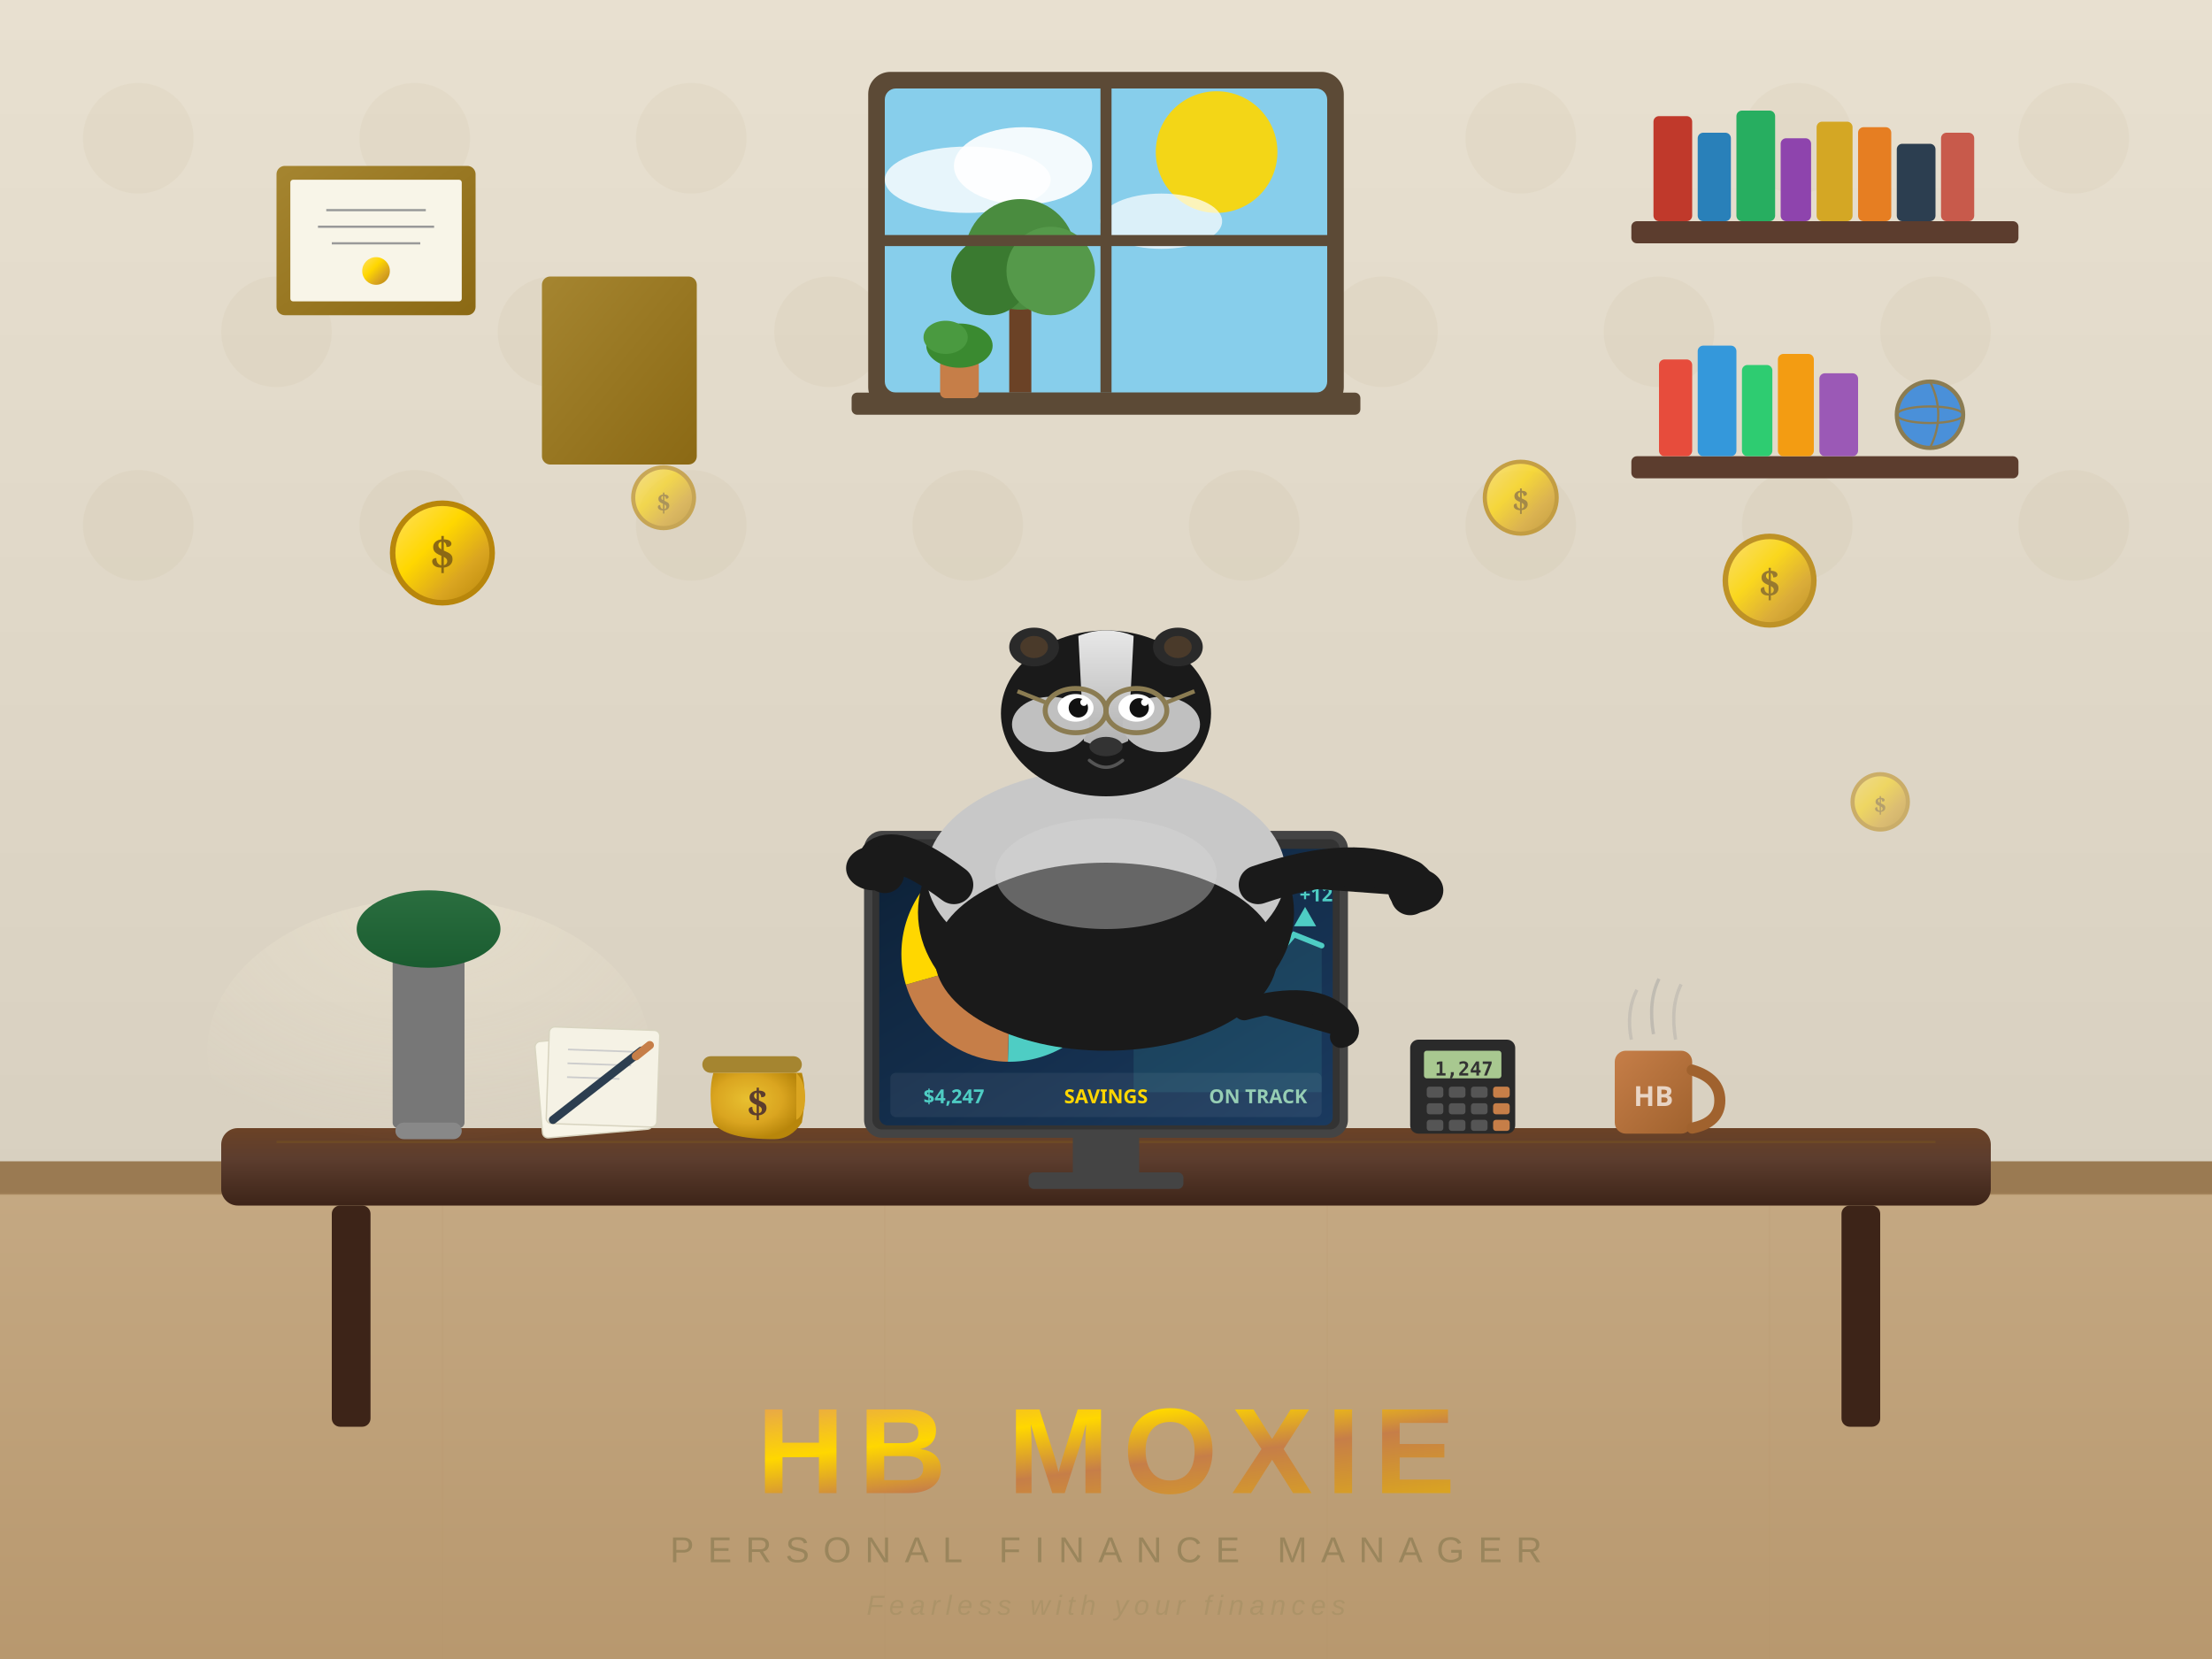
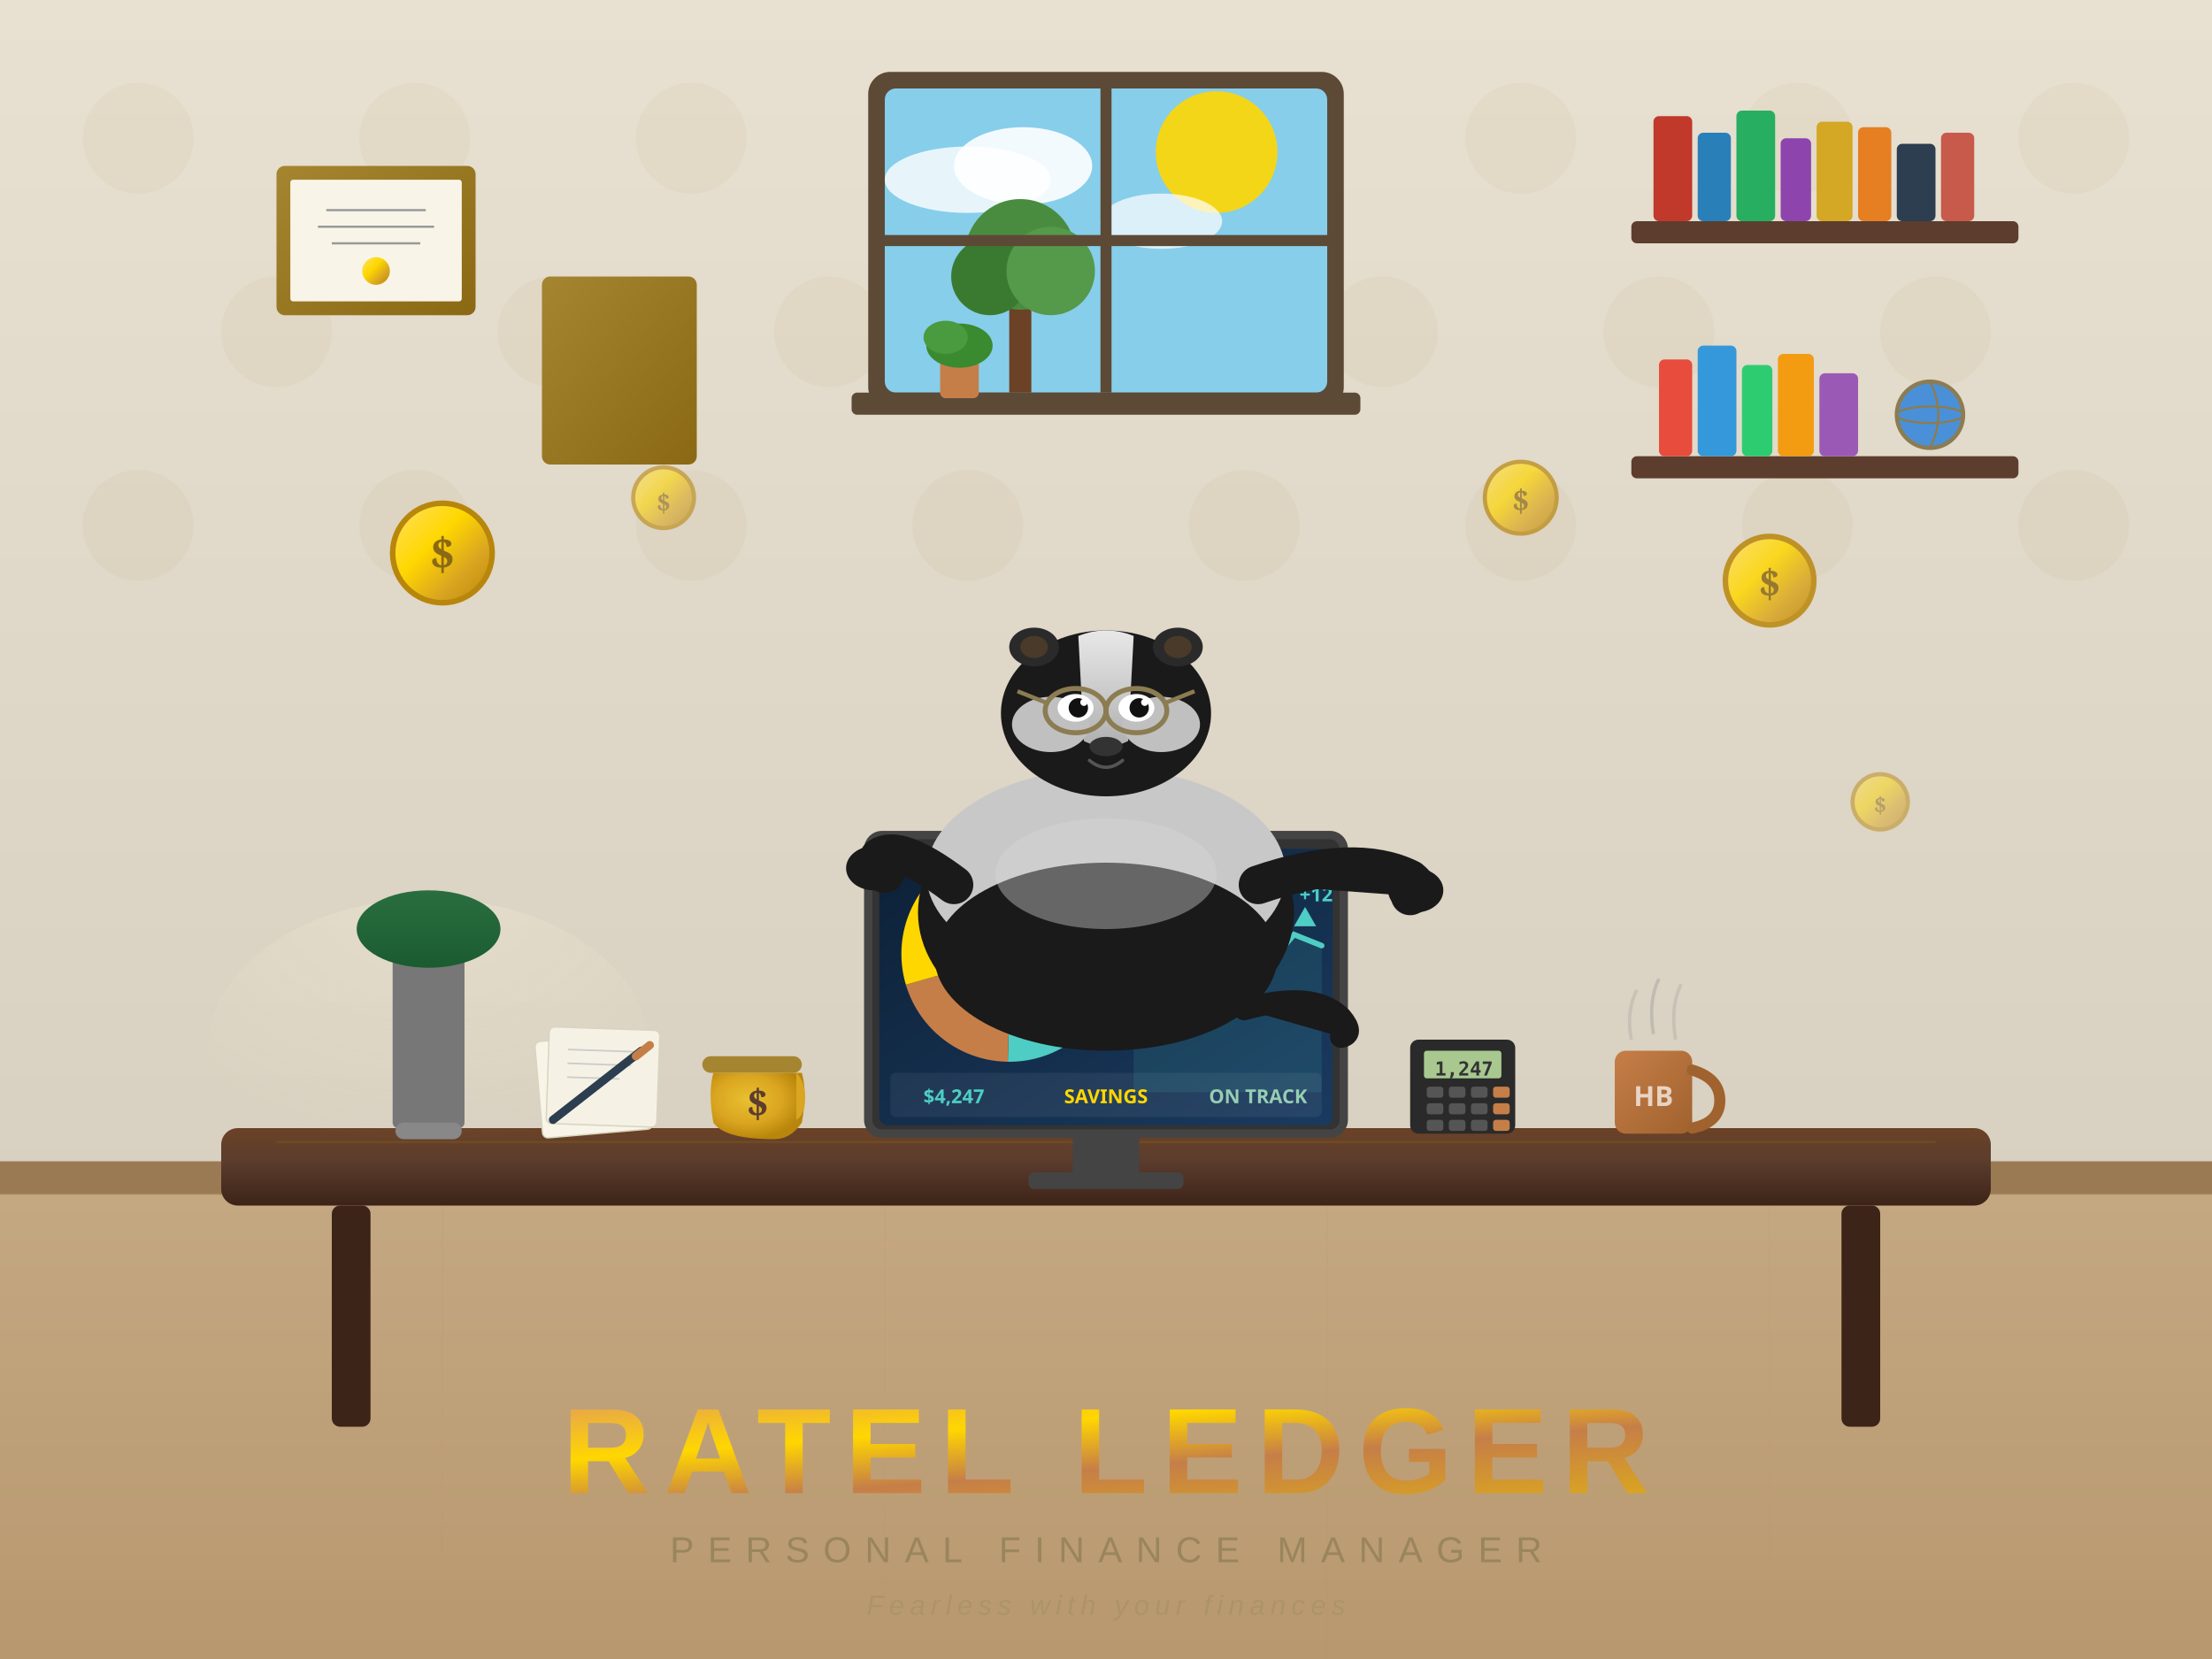
<svg xmlns="http://www.w3.org/2000/svg" viewBox="0 0 800 600" width="800" height="600">
  <defs>
    <linearGradient id="deskGrad" x1="0" y1="0" x2="0" y2="1">
      <stop offset="0%" stop-color="#6b4226" />
      <stop offset="40%" stop-color="#5c3d2e" />
      <stop offset="100%" stop-color="#3d2418" />
    </linearGradient>
    <linearGradient id="goldGrad" x1="0" y1="0" x2="1" y2="1">
      <stop offset="0%" stop-color="#ffe066" />
      <stop offset="40%" stop-color="#ffd700" />
      <stop offset="70%" stop-color="#daa520" />
      <stop offset="100%" stop-color="#b8860b" />
    </linearGradient>
    <linearGradient id="screenGrad" x1="0" y1="0" x2="1" y2="1">
      <stop offset="0%" stop-color="#0d2137" />
      <stop offset="100%" stop-color="#1a3a5f" />
    </linearGradient>
    <linearGradient id="silverGrad" x1="0" y1="0" x2="0" y2="1">
      <stop offset="0%" stop-color="#e8e8e8" />
      <stop offset="100%" stop-color="#b0b0b0" />
    </linearGradient>
    <linearGradient id="lampShade" x1="0" y1="0" x2="0" y2="1">
      <stop offset="0%" stop-color="#2a6e3f" />
      <stop offset="100%" stop-color="#1a5c30" />
    </linearGradient>
    <linearGradient id="mugGrad" x1="0" y1="0" x2="1" y2="1">
      <stop offset="0%" stop-color="#c67e48" />
      <stop offset="100%" stop-color="#a0622e" />
    </linearGradient>
    <linearGradient id="wallGrad" x1="0" y1="0" x2="0" y2="1">
      <stop offset="0%" stop-color="#e8e0d0" />
      <stop offset="100%" stop-color="#d8d0c0" />
    </linearGradient>
    <linearGradient id="wallGradDk" x1="0" y1="0" x2="0" y2="1">
      <stop offset="0%" stop-color="#1a2744" />
      <stop offset="100%" stop-color="#1e2d4a" />
    </linearGradient>
    <linearGradient id="floorGrad" x1="0" y1="0" x2="0" y2="1">
      <stop offset="0%" stop-color="#c4a882" />
      <stop offset="100%" stop-color="#b8986e" />
    </linearGradient>
    <radialGradient id="lampGlow" cx="50%" cy="0%" r="80%">
      <stop offset="0%" stop-color="#fff8e0" stop-opacity="0.25" />
      <stop offset="100%" stop-color="#fff8e0" stop-opacity="0" />
    </radialGradient>
    <radialGradient id="honeyGrad" cx="40%" cy="40%" r="60%">
      <stop offset="0%" stop-color="#e8c030" />
      <stop offset="60%" stop-color="#daa520" />
      <stop offset="100%" stop-color="#b8860b" />
    </radialGradient>
    <linearGradient id="frameGrad" x1="0" y1="0" x2="1" y2="1">
      <stop offset="0%" stop-color="#a58530" />
      <stop offset="100%" stop-color="#8b6914" />
    </linearGradient>
    <linearGradient id="titleGold" x1="0" y1="0" x2="1" y2="1">
      <stop offset="0%" stop-color="#e8a848" />
      <stop offset="30%" stop-color="#ffd700" />
      <stop offset="60%" stop-color="#c67e48" />
      <stop offset="100%" stop-color="#daa520" />
    </linearGradient>
    <clipPath id="windowClip">
      <rect x="320" y="32" width="160" height="110" rx="4" />
    </clipPath>
    <clipPath id="photoClip">
      <rect x="138" y="256" width="42" height="52" rx="1" />
    </clipPath>
    <clipPath id="screenClip">
      <rect x="318" y="307" width="164" height="100" rx="3" />
    </clipPath>
  </defs>
  <rect x="0" y="0" width="800" height="430" fill="url(#wallGrad)" />
  <g opacity="0.04">
    <circle cx="50" cy="50" r="20" fill="#8b6914" />
    <circle cx="150" cy="50" r="20" fill="#8b6914" />
    <circle cx="250" cy="50" r="20" fill="#8b6914" />
    <circle cx="350" cy="50" r="20" fill="#8b6914" />
    <circle cx="450" cy="50" r="20" fill="#8b6914" />
    <circle cx="550" cy="50" r="20" fill="#8b6914" />
    <circle cx="650" cy="50" r="20" fill="#8b6914" />
    <circle cx="750" cy="50" r="20" fill="#8b6914" />
    <circle cx="100" cy="120" r="20" fill="#8b6914" />
    <circle cx="200" cy="120" r="20" fill="#8b6914" />
    <circle cx="300" cy="120" r="20" fill="#8b6914" />
    <circle cx="400" cy="120" r="20" fill="#8b6914" />
    <circle cx="500" cy="120" r="20" fill="#8b6914" />
    <circle cx="600" cy="120" r="20" fill="#8b6914" />
    <circle cx="700" cy="120" r="20" fill="#8b6914" />
    <circle cx="50" cy="190" r="20" fill="#8b6914" />
    <circle cx="150" cy="190" r="20" fill="#8b6914" />
    <circle cx="250" cy="190" r="20" fill="#8b6914" />
    <circle cx="350" cy="190" r="20" fill="#8b6914" />
    <circle cx="450" cy="190" r="20" fill="#8b6914" />
    <circle cx="550" cy="190" r="20" fill="#8b6914" />
    <circle cx="650" cy="190" r="20" fill="#8b6914" />
    <circle cx="750" cy="190" r="20" fill="#8b6914" />
  </g>
  <rect x="0" y="420" width="800" height="12" fill="#9a7a52" />
  <rect x="0" y="432" width="800" height="168" fill="url(#floorGrad)" />
  <line x1="0" y1="432" x2="800" y2="432" stroke="#b8986e" stroke-width="1" opacity="0.3" />
  <line x1="160" y1="432" x2="160" y2="600" stroke="#b09068" stroke-width="0.5" opacity="0.15" />
  <line x1="320" y1="432" x2="320" y2="600" stroke="#b09068" stroke-width="0.5" opacity="0.15" />
  <line x1="480" y1="432" x2="480" y2="600" stroke="#b09068" stroke-width="0.5" opacity="0.15" />
  <line x1="640" y1="432" x2="640" y2="600" stroke="#b09068" stroke-width="0.5" opacity="0.15" />
  <rect x="316" y="28" width="168" height="118" rx="6" fill="#5c4a36" stroke="#5c4a36" stroke-width="4" />
  <g clip-path="url(#windowClip)">
    <rect x="320" y="32" width="160" height="110" fill="#87ceeb" />
    <circle cx="440" cy="55" r="22" fill="#ffd700" opacity="0.9" />
    <ellipse cx="350" cy="65" rx="30" ry="12" fill="#fff" opacity="0.8" />
    <ellipse cx="370" cy="60" rx="25" ry="14" fill="#fff" opacity="0.9" />
    <ellipse cx="420" cy="80" rx="22" ry="10" fill="#fff" opacity="0.7" />
    <rect x="365" y="100" width="8" height="42" fill="#6b4226" />
    <circle cx="369" cy="92" r="20" fill="#4a8c3f" />
    <circle cx="358" cy="100" r="14" fill="#3a7a30" />
    <circle cx="380" cy="98" r="16" fill="#55994a" />
  </g>
  <line x1="400" y1="32" x2="400" y2="142" stroke="#5c4a36" stroke-width="4" />
  <line x1="320" y1="87" x2="480" y2="87" stroke="#5c4a36" stroke-width="4" />
  <rect x="308" y="142" width="184" height="8" rx="2" fill="#5c4a36" />
  <rect x="340" y="130" width="14" height="14" rx="2" fill="#c67e48" />
  <ellipse cx="347" cy="125" rx="12" ry="8" fill="#3a8a30" />
  <ellipse cx="342" cy="122" rx="8" ry="6" fill="#4a9a40" />
  <rect x="590" y="80" width="140" height="8" rx="2" fill="#5c3d2e" />
  <rect x="598" y="42" width="14" height="38" rx="2" fill="#c0392b" />
  <rect x="614" y="48" width="12" height="32" rx="2" fill="#2980b9" />
  <rect x="628" y="40" width="14" height="40" rx="2" fill="#27ae60" />
  <rect x="644" y="50" width="11" height="30" rx="2" fill="#8e44ad" />
  <rect x="657" y="44" width="13" height="36" rx="2" fill="#d4a724" />
  <rect x="672" y="46" width="12" height="34" rx="2" fill="#e67e22" />
  <rect x="686" y="52" width="14" height="28" rx="2" fill="#2c3e50" />
  <rect x="702" y="48" width="12" height="32" rx="2" fill="#c0392b" opacity="0.8" />
  <rect x="590" y="165" width="140" height="8" rx="2" fill="#5c3d2e" />
  <rect x="600" y="130" width="12" height="35" rx="2" fill="#e74c3c" />
  <rect x="614" y="125" width="14" height="40" rx="2" fill="#3498db" />
  <rect x="630" y="132" width="11" height="33" rx="2" fill="#2ecc71" />
  <rect x="643" y="128" width="13" height="37" rx="2" fill="#f39c12" />
  <rect x="658" y="135" width="14" height="30" rx="2" fill="#9b59b6" />
  <circle cx="698" cy="150" r="12" fill="#4a90d9" stroke="#8b7c52" stroke-width="1.5" />
  <ellipse cx="698" cy="150" rx="12" ry="3" fill="none" stroke="#8b7c52" stroke-width="0.8" />
  <path d="M 698 138 Q 704 150 698 162" fill="none" stroke="#8b7c52" stroke-width="0.8" />
  <rect x="100" y="60" width="72" height="54" rx="3" fill="url(#frameGrad)" />
  <rect x="105" y="65" width="62" height="44" rx="1" fill="#f8f5e8" />
  <line x1="118" y1="76" x2="154" y2="76" stroke="#999" stroke-width="0.8" />
  <line x1="115" y1="82" x2="157" y2="82" stroke="#999" stroke-width="0.8" />
  <line x1="120" y1="88" x2="152" y2="88" stroke="#999" stroke-width="0.8" />
  <circle cx="136" cy="98" r="5" fill="url(#goldGrad)" />
  <rect x="196" y="100" width="56" height="68" rx="3" fill="url(#frameGrad)" />
  <g clip-path="url(#photoClip)">
    <rect x="200" y="104" width="48" height="60" fill="#87ceeb" />
    <rect x="200" y="138" width="48" height="26" fill="#7ec87e" />
    <ellipse cx="214" cy="132" rx="8" ry="10" fill="#2a2a2a" />
    <circle cx="214" cy="120" r="6" fill="#2a2a2a" />
    <ellipse cx="234" cy="132" rx="8" ry="10" fill="#2a2a2a" />
    <circle cx="234" cy="120" r="6" fill="#2a2a2a" />
    <ellipse cx="224" cy="138" rx="6" ry="7" fill="#2a2a2a" />
    <circle cx="224" cy="129" r="4.5" fill="#2a2a2a" />
    <circle cx="240" cy="112" r="5" fill="#ffd700" />
  </g>
  <rect x="80" y="408" width="640" height="28" rx="6" fill="url(#deskGrad)" />
  <line x1="100" y1="413" x2="700" y2="413" stroke="#8b6914" stroke-width="0.8" opacity="0.25" />
  <rect x="120" y="436" width="14" height="80" rx="3" fill="#3d2418" />
  <rect x="666" y="436" width="14" height="80" rx="3" fill="#3d2418" />
  <ellipse cx="155" cy="380" rx="80" ry="55" fill="url(#lampGlow)" />
  <rect x="142" y="340" width="26" height="68" rx="2" fill="#777" />
  <ellipse cx="155" cy="336" rx="26" ry="14" fill="url(#lampShade)" />
  <rect x="143" y="406" width="24" height="6" rx="3" fill="#888" />
  <rect x="314" y="302" width="172" height="108" rx="5" fill="#333" stroke="#444" stroke-width="3" />
  <g clip-path="url(#screenClip)">
    <rect x="318" y="307" width="164" height="100" fill="url(#screenGrad)" />
    <circle cx="365" cy="345" r="26" fill="none" stroke-width="26" stroke="#4ecdc4" stroke-dasharray="41 123" />
    <circle cx="365" cy="345" r="26" fill="none" stroke-width="26" stroke="#c67e48" stroke-dasharray="33 131" stroke-dashoffset="-41" />
    <circle cx="365" cy="345" r="26" fill="none" stroke-width="26" stroke="#ffd700" stroke-dasharray="33 131" stroke-dashoffset="-74" />
    <circle cx="365" cy="345" r="26" fill="none" stroke-width="26" stroke="#96ceb4" stroke-dasharray="16 148" stroke-dashoffset="-107" />
    <circle cx="365" cy="345" r="13" fill="url(#screenGrad)" />
    <polyline points="410,370 420,360 432,365 444,348 456,352 468,338 478,342" fill="none" stroke="#4ecdc4" stroke-width="2" stroke-linecap="round" />
    <polyline points="410,370 420,360 432,365 444,348 456,352 468,338 478,342 478,395 410,395" fill="#4ecdc4" opacity="0.12" />
    <polygon points="472,328 476,335 468,335" fill="#4ecdc4" />
    <text x="470" y="326" font-size="7" fill="#4ecdc4" font-family="sans-serif" font-weight="bold">+12%</text>
    <rect x="322" y="388" width="156" height="16" rx="2" fill="rgba(255,255,255,0.06)" />
    <text x="345" y="399" font-size="7" fill="#4ecdc4" font-family="sans-serif" font-weight="bold" text-anchor="middle">$4,247</text>
    <text x="400" y="399" font-size="7" fill="#ffd700" font-family="sans-serif" font-weight="bold" text-anchor="middle">SAVINGS</text>
    <text x="455" y="399" font-size="7" fill="#96ceb4" font-family="sans-serif" font-weight="bold" text-anchor="middle">ON TRACK</text>
  </g>
  <rect x="388" y="410" width="24" height="16" fill="#444" />
  <rect x="372" y="424" width="56" height="6" rx="2" fill="#444" />
  <ellipse cx="400" cy="330" rx="68" ry="48" fill="#1a1a1a" />
  <ellipse cx="400" cy="316" rx="65" ry="38" fill="#c8c8c8" />
  <ellipse cx="400" cy="346" rx="62" ry="34" fill="#1a1a1a" />
  <ellipse cx="400" cy="316" rx="40" ry="20" fill="#d8d8d8" opacity="0.4" />
  <ellipse cx="400" cy="258" rx="38" ry="30" fill="#1a1a1a" />
  <path d="M 390 230 Q 400 226 410 230 L 408 268 Q 400 272 392 268 Z" fill="url(#silverGrad)" />
  <ellipse cx="380" cy="262" rx="14" ry="10" fill="#c0c0c0" />
  <ellipse cx="420" cy="262" rx="14" ry="10" fill="#c0c0c0" />
  <ellipse cx="374" cy="234" rx="9" ry="7" fill="#2a2a2a" />
  <ellipse cx="374" cy="234" rx="5" ry="4" fill="#4a3a2a" />
  <ellipse cx="426" cy="234" rx="9" ry="7" fill="#2a2a2a" />
  <ellipse cx="426" cy="234" rx="5" ry="4" fill="#4a3a2a" />
  <ellipse cx="389" cy="256" rx="6.5" ry="5" fill="#fff" />
  <ellipse cx="411" cy="256" rx="6.5" ry="5" fill="#fff" />
  <circle cx="390" cy="256" r="3.5" fill="#111" />
  <circle cx="412" cy="256" r="3.5" fill="#111" />
  <circle cx="392" cy="254" r="1.3" fill="#fff" />
  <circle cx="414" cy="254" r="1.3" fill="#fff" />
  <ellipse cx="389" cy="257" rx="11" ry="8" fill="none" stroke="#8b7c52" stroke-width="1.8" />
  <ellipse cx="411" cy="257" rx="11" ry="8" fill="none" stroke="#8b7c52" stroke-width="1.8" />
  <line x1="400" y1="256" x2="400" y2="258" stroke="#8b7c52" stroke-width="1.8" />
  <line x1="378" y1="254" x2="368" y2="250" stroke="#8b7c52" stroke-width="1.5" />
  <line x1="422" y1="254" x2="432" y2="250" stroke="#8b7c52" stroke-width="1.5" />
  <ellipse cx="400" cy="270" rx="6" ry="3.5" fill="#333" />
  <path d="M 394 275 Q 400 280 406 275" fill="none" stroke="#555" stroke-width="1.2" stroke-linecap="round" />
  <path d="M 345 320 Q 325 305 318 310 Q 316 312 320 316" fill="#1a1a1a" stroke="#1a1a1a" stroke-width="14" stroke-linecap="round" stroke-linejoin="round" />
  <ellipse cx="316" cy="314" rx="10" ry="8" fill="#1a1a1a" />
  <path d="M 455 320 Q 490 308 510 318 Q 515 322 510 324" fill="#1a1a1a" stroke="#1a1a1a" stroke-width="14" stroke-linecap="round" stroke-linejoin="round" />
  <ellipse cx="512" cy="322" rx="10" ry="8" fill="#1a1a1a" />
  <path d="M 450 365 Q 475 358 485 368 Q 490 374 485 375" fill="#1a1a1a" stroke="#1a1a1a" stroke-width="8" stroke-linecap="round" />
  <rect x="510" y="376" width="38" height="34" rx="3" fill="#2a2a2a" />
  <rect x="515" y="380" width="28" height="10" rx="1" fill="#a8c890" />
  <text x="540" y="389" font-size="7" fill="#333" font-family="monospace" font-weight="bold" text-anchor="end">1,247</text>
  <g fill="#555">
    <rect x="516" y="393" width="6" height="4" rx="1" />
    <rect x="524" y="393" width="6" height="4" rx="1" />
    <rect x="532" y="393" width="6" height="4" rx="1" />
    <rect x="540" y="393" width="6" height="4" rx="1" fill="#c67e48" />
    <rect x="516" y="399" width="6" height="4" rx="1" />
    <rect x="524" y="399" width="6" height="4" rx="1" />
    <rect x="532" y="399" width="6" height="4" rx="1" />
    <rect x="540" y="399" width="6" height="4" rx="1" fill="#c67e48" />
    <rect x="516" y="405" width="6" height="4" rx="1" />
    <rect x="524" y="405" width="6" height="4" rx="1" />
    <rect x="532" y="405" width="6" height="4" rx="1" />
    <rect x="540" y="405" width="6" height="4" rx="1" fill="#c67e48" />
  </g>
  <rect x="584" y="380" width="28" height="30" rx="4" fill="url(#mugGrad)" />
  <text x="598" y="400" font-size="10" fill="rgba(255,255,255,0.7)" font-family="sans-serif" font-weight="800" text-anchor="middle">HB</text>
  <path d="M 612 387 Q 622 390 622 398 Q 622 406 612 408" fill="none" stroke="#a0622e" stroke-width="4" stroke-linecap="round" />
  <path d="M 590 376 Q 588 366 592 358" fill="none" stroke="#999" stroke-width="1.2" opacity="0.3" />
  <path d="M 598 374 Q 596 362 600 354" fill="none" stroke="#999" stroke-width="1.2" opacity="0.4" />
  <path d="M 606 376 Q 604 364 608 356" fill="none" stroke="#999" stroke-width="1.2" opacity="0.3" />
  <g transform="rotate(-5, 215, 395)">
    <rect x="195" y="375" width="40" height="35" rx="2" fill="#f8f5e8" stroke="#d8d4c0" stroke-width="0.5" />
    <line x1="202" y1="383" x2="228" y2="383" stroke="#ccc" stroke-width="0.6" />
    <line x1="202" y1="388" x2="225" y2="388" stroke="#ccc" stroke-width="0.6" />
    <line x1="202" y1="393" x2="222" y2="393" stroke="#ccc" stroke-width="0.6" />
    <line x1="202" y1="398" x2="226" y2="398" stroke="#ccc" stroke-width="0.6" />
  </g>
  <g transform="rotate(2, 218, 392)">
    <rect x="198" y="372" width="40" height="35" rx="2" fill="#f5f2e5" stroke="#d8d4c0" stroke-width="0.5" />
    <line x1="205" y1="380" x2="231" y2="380" stroke="#ccc" stroke-width="0.6" />
    <line x1="205" y1="385" x2="228" y2="385" stroke="#ccc" stroke-width="0.6" />
    <line x1="205" y1="390" x2="224" y2="390" stroke="#ccc" stroke-width="0.6" />
  </g>
  <line x1="200" y1="405" x2="232" y2="380" stroke="#2c3e50" stroke-width="3" stroke-linecap="round" />
  <line x1="230" y1="382" x2="235" y2="378" stroke="#c67e48" stroke-width="3" stroke-linecap="round" />
  <rect x="254" y="382" width="36" height="6" rx="3" fill="#a58530" />
  <path d="M 258 388 Q 256 395 258 406 Q 262 412 280 412 Q 286 412 290 406 Q 292 395 290 388 Z" fill="url(#honeyGrad)" />
  <text x="274" y="404" font-size="14" fill="#5c3d2e" font-family="serif" font-weight="800" text-anchor="middle">$</text>
  <path d="M 288 388 Q 292 392 291 400 Q 290 404 288 405" fill="#daa520" stroke="none" />
  <g>
    <circle cx="160" cy="200" r="18" fill="url(#goldGrad)" stroke="#b8860b" stroke-width="2" />
    <text x="160" y="206" font-size="16" fill="#8b6914" font-family="serif" font-weight="bold" text-anchor="middle">$</text>
  </g>
  <g opacity="0.85">
    <circle cx="640" cy="210" r="16" fill="url(#goldGrad)" stroke="#b8860b" stroke-width="2" />
    <text x="640" y="216" font-size="14" fill="#8b6914" font-family="serif" font-weight="bold" text-anchor="middle">$</text>
  </g>
  <g opacity="0.7">
    <circle cx="550" cy="180" r="13" fill="url(#goldGrad)" stroke="#b8860b" stroke-width="1.5" />
    <text x="550" y="185" font-size="11" fill="#8b6914" font-family="serif" font-weight="bold" text-anchor="middle">$</text>
  </g>
  <g opacity="0.6">
    <circle cx="240" cy="180" r="11" fill="url(#goldGrad)" stroke="#b8860b" stroke-width="1.5" />
    <text x="240" y="185" font-size="9" fill="#8b6914" font-family="serif" font-weight="bold" text-anchor="middle">$</text>
  </g>
  <g opacity="0.5">
    <circle cx="680" cy="290" r="10" fill="url(#goldGrad)" stroke="#b8860b" stroke-width="1.5" />
    <text x="680" y="294" font-size="8" fill="#8b6914" font-family="serif" font-weight="bold" text-anchor="middle">$</text>
  </g>
-   <text x="400" y="540" text-anchor="middle" font-size="44" font-weight="800" fill="url(#titleGold)" font-family="'Segoe UI','Helvetica Neue',Arial,sans-serif" letter-spacing="5">HB MOXIE</text>
+   <text x="400" y="540" text-anchor="middle" font-size="44" font-weight="800" fill="url(#titleGold)" font-family="'Segoe UI','Helvetica Neue',Arial,sans-serif" letter-spacing="5">RATEL LEDGER</text>
  <text x="400" y="565" text-anchor="middle" font-size="13" fill="#8b7c52" font-family="'Segoe UI',Arial,sans-serif" letter-spacing="5" opacity="0.7">PERSONAL FINANCE MANAGER</text>
  <text x="400" y="584" text-anchor="middle" font-size="10" fill="#a08c60" font-family="'Segoe UI',Arial,sans-serif" letter-spacing="2" opacity="0.5" font-style="italic">Fearless with your finances</text>
</svg>
